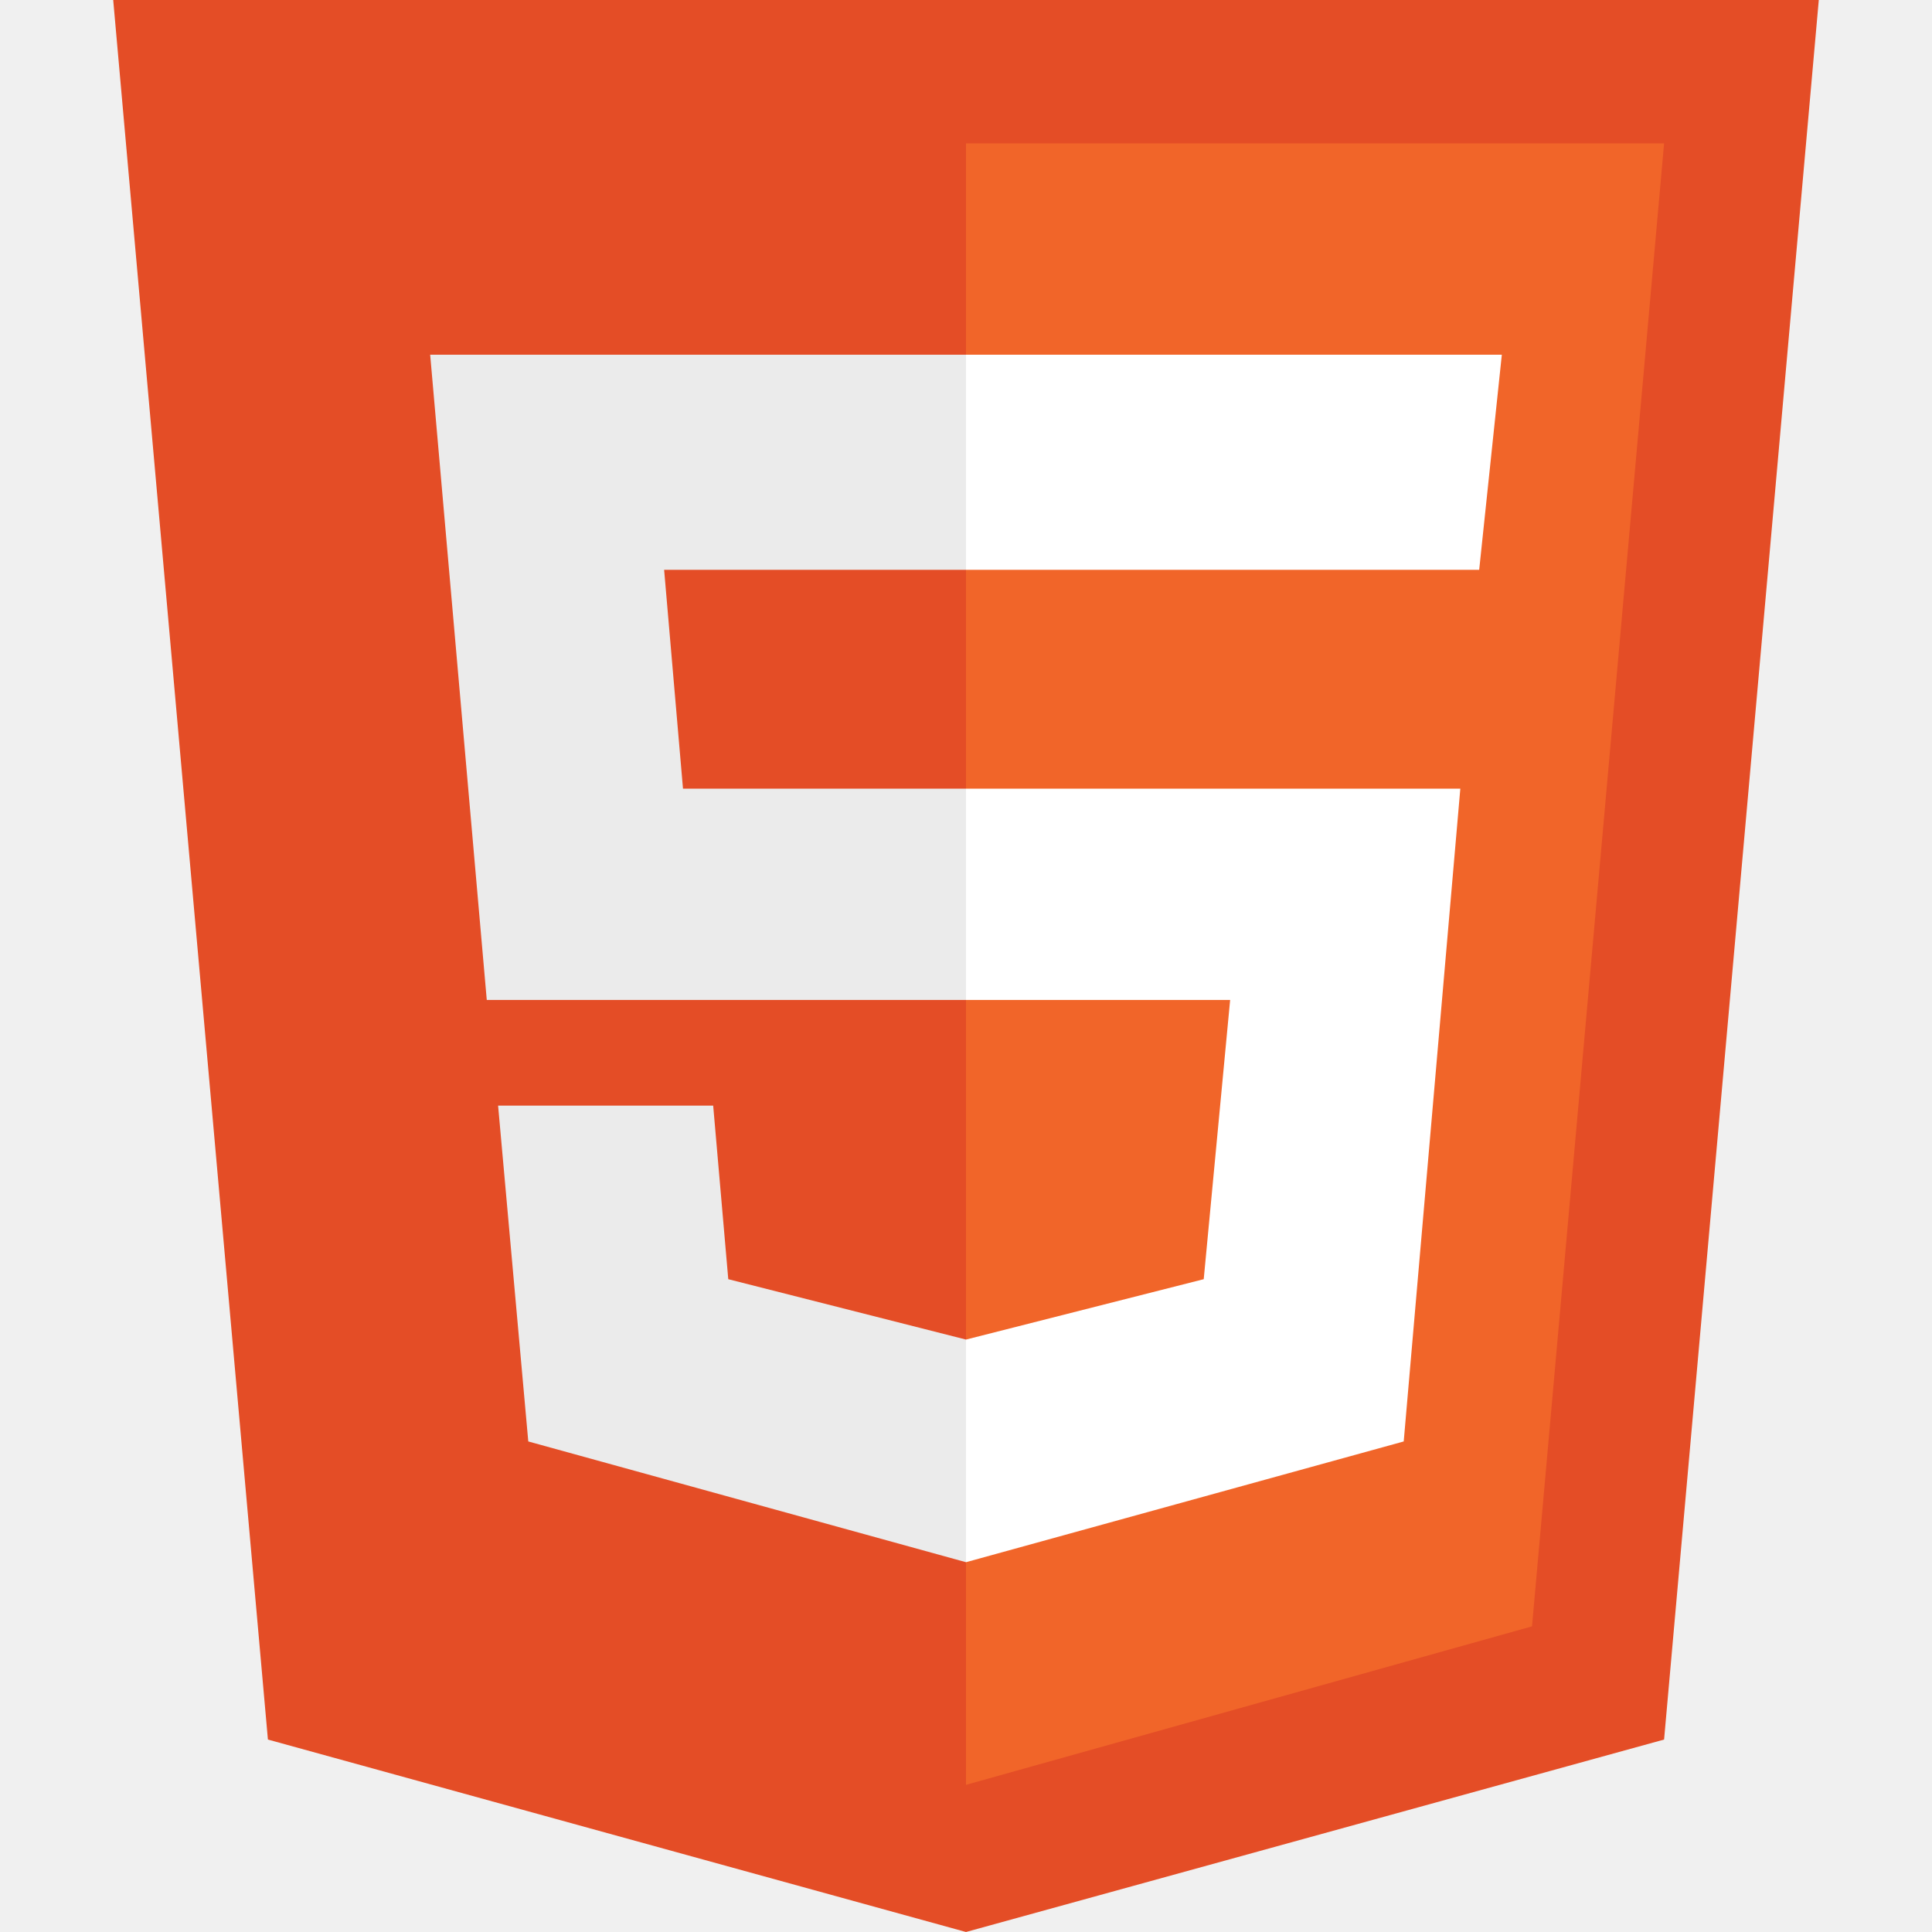
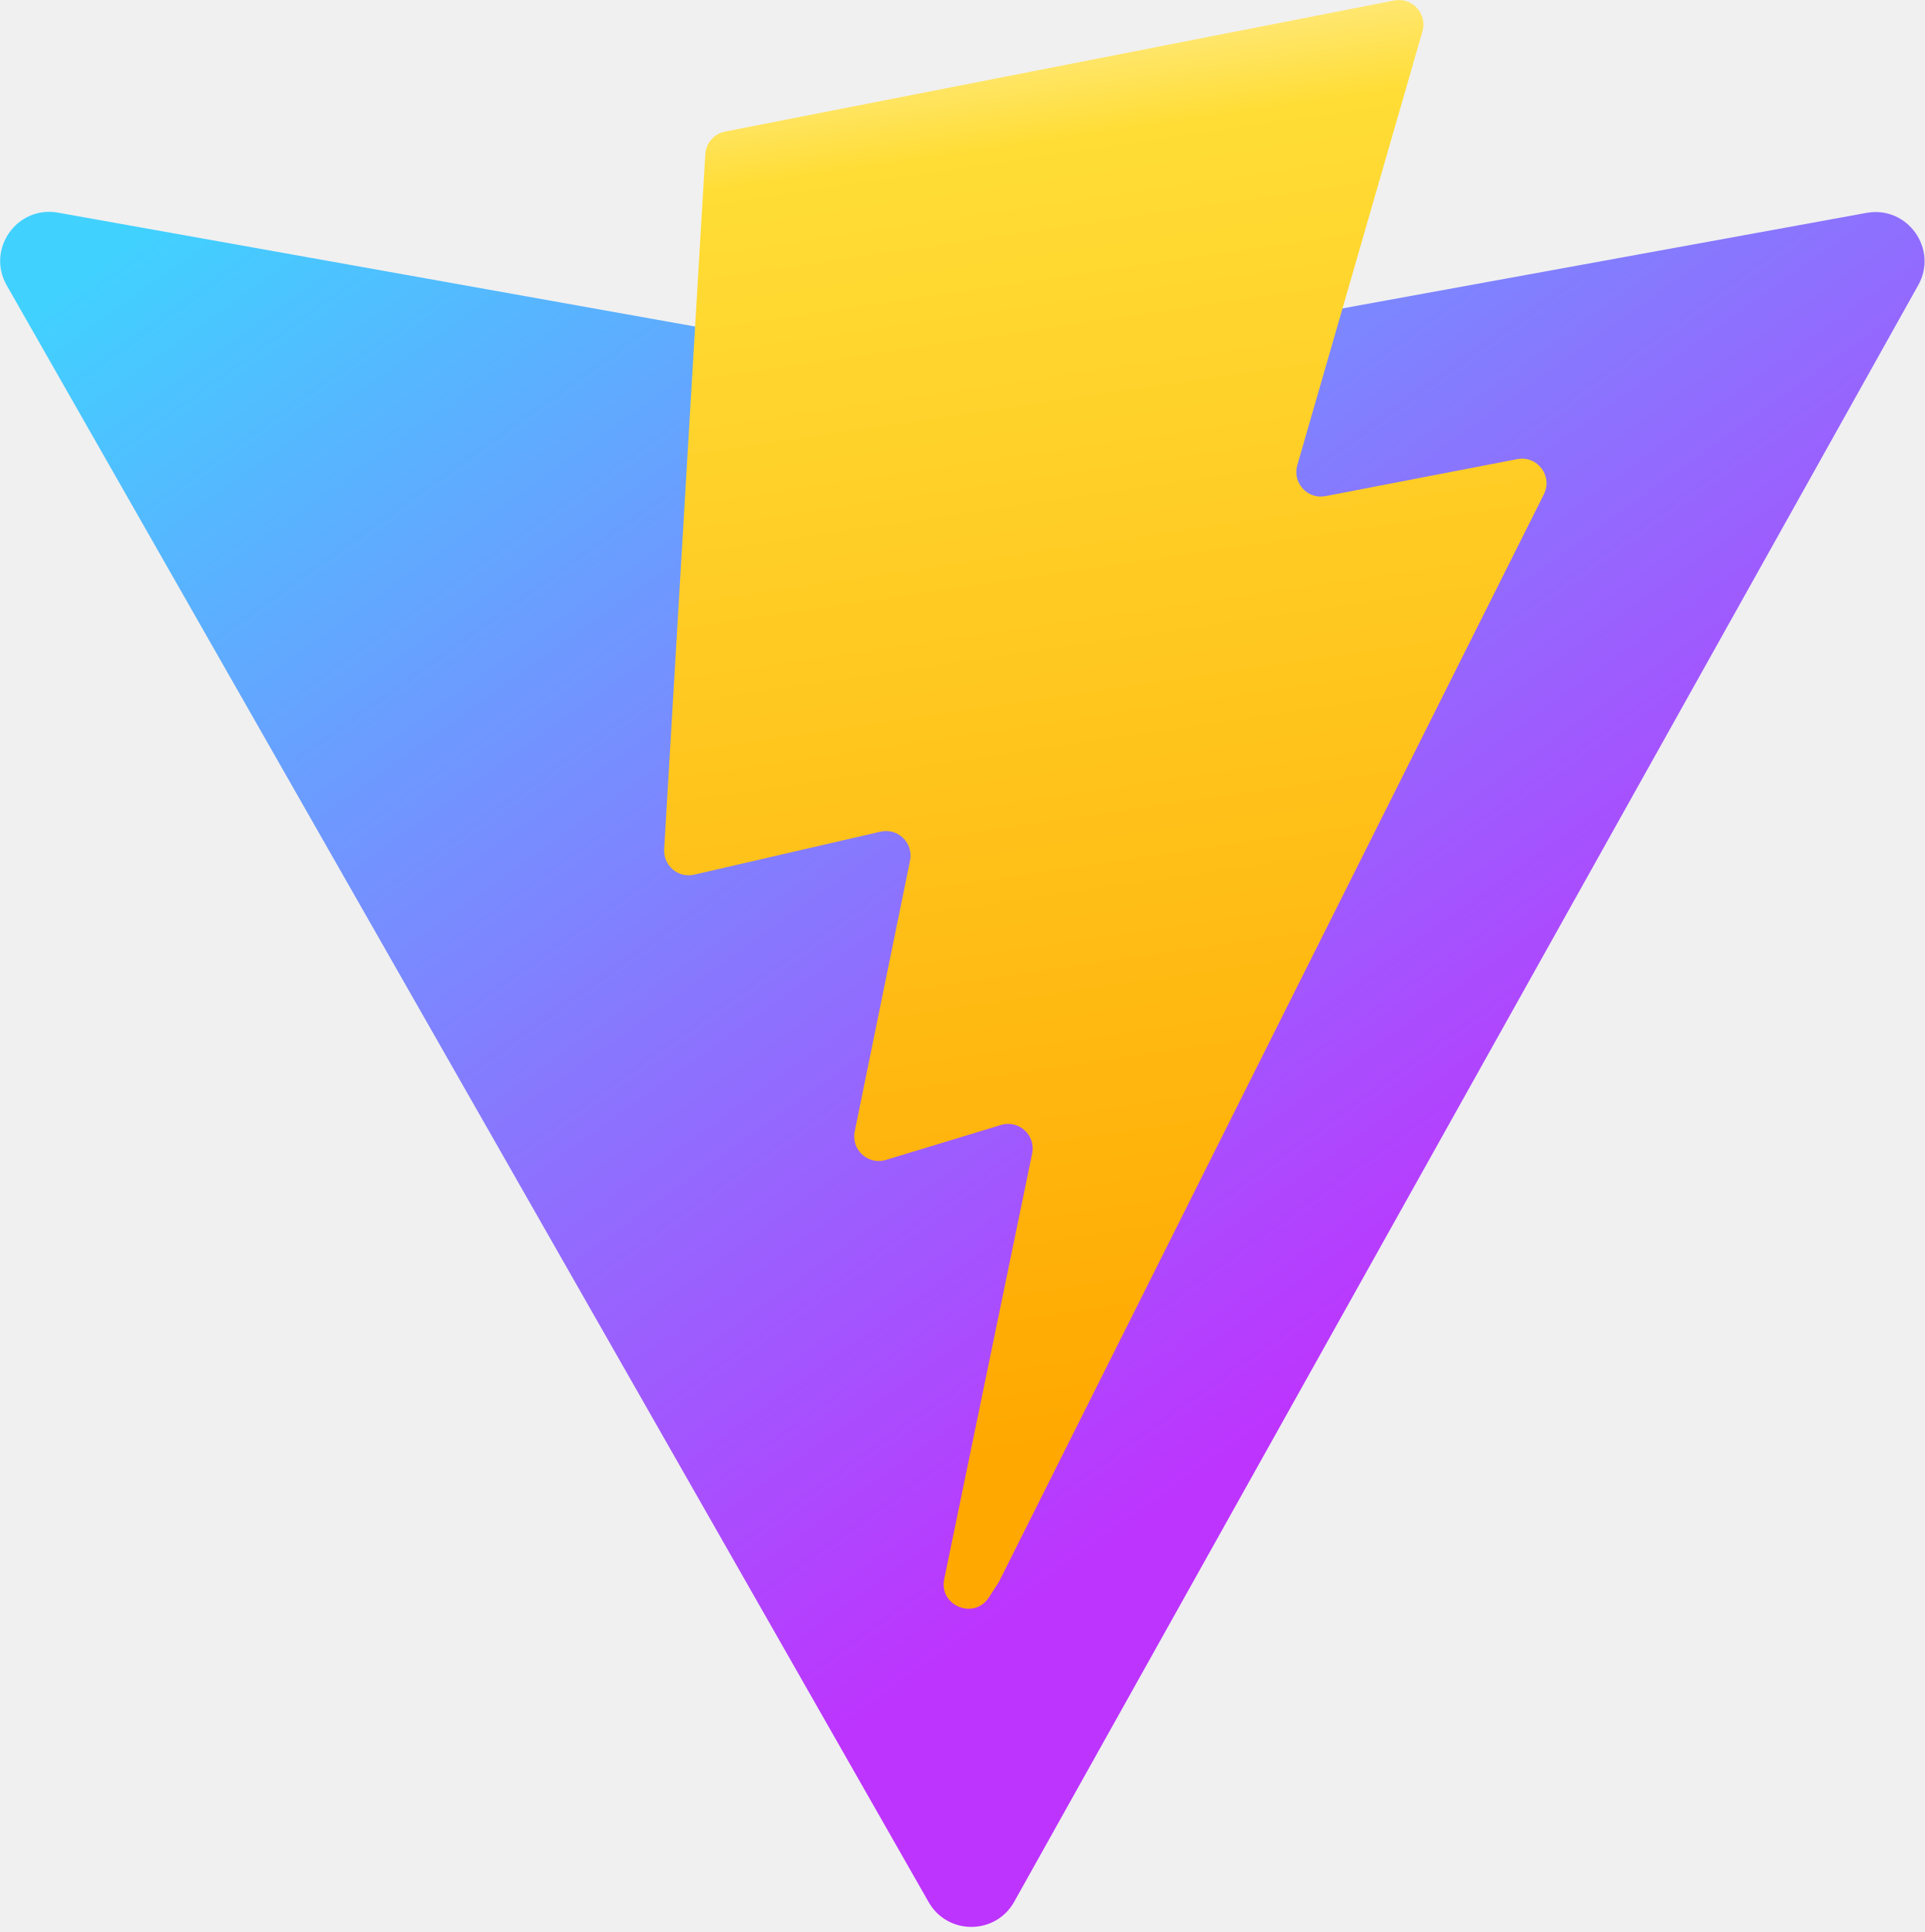
- <svg xmlns="http://www.w3.org/2000/svg" viewBox="0 0 512 512">
-   <path fill="#e44d26" d="M71 461 30 0h452l-41 461-185 51" style="stroke-width:1.245" />
-   <path fill="#f16529" d="M256 473V38h185l-35 393" style="stroke-width:1.245" />
-   <path fill="#ebebeb" d="M114 94h142v57h-80l5 58h75v56H129m3 28h57l4 46 63 16v59l-116-32" style="stroke-width:1.245" />
-   <path fill="#fff" d="M398 94H256v57h136m-5 58H256v56h70l-7 74-63 16v59l116-32" style="stroke-width:1.245" />
+ <svg xmlns="http://www.w3.org/2000/svg" width="31.88" height="32" viewBox="0 0 256 257">
+   <defs>
+     <linearGradient id="IconifyId1813088fe1fbc01fb466" x1="-.828%" x2="57.636%" y1="7.652%" y2="78.411%">
+       <stop offset="0%" stop-color="#41D1FF" />
+       <stop offset="100%" stop-color="#BD34FE" />
+     </linearGradient>
+     <linearGradient id="IconifyId1813088fe1fbc01fb467" x1="43.376%" x2="50.316%" y1="2.242%" y2="89.03%">
+       <stop offset="0%" stop-color="#FFEA83" />
+       <stop offset="8.333%" stop-color="#FFDD35" />
+       <stop offset="100%" stop-color="#FFA800" />
+     </linearGradient>
+   </defs>
+   <path fill="url(#IconifyId1813088fe1fbc01fb466)" d="M255.153 37.938L134.897 252.976c-2.483 4.44-8.862 4.466-11.382.048L.875 37.958c-2.746-4.814 1.371-10.646 6.827-9.67l120.385 21.517a6.537 6.537 0 0 0 2.322-.004l117.867-21.483c5.438-.991 9.574 4.796 6.877 9.62Z" />
+   <path fill="url(#IconifyId1813088fe1fbc01fb467)" d="M185.432.063L96.44 17.501a3.268 3.268 0 0 0-2.634 3.014l-5.474 92.456a3.268 3.268 0 0 0 3.997 3.378l24.777-5.718c2.318-.535 4.413 1.507 3.936 3.838l-7.361 36.047c-.495 2.426 1.782 4.5 4.151 3.78l15.304-4.649c2.372-.72 4.652 1.36 4.15 3.788l-11.698 56.621c-.732 3.542 3.979 5.473 5.943 2.437l1.313-2.028l72.516-144.72c1.215-2.423-.88-5.186-3.54-4.672l-25.505 4.922c-2.396.462-4.435-1.77-3.759-4.114l16.646-57.705c.677-2.35-1.37-4.583-3.769-4.113Z" />
</svg>
